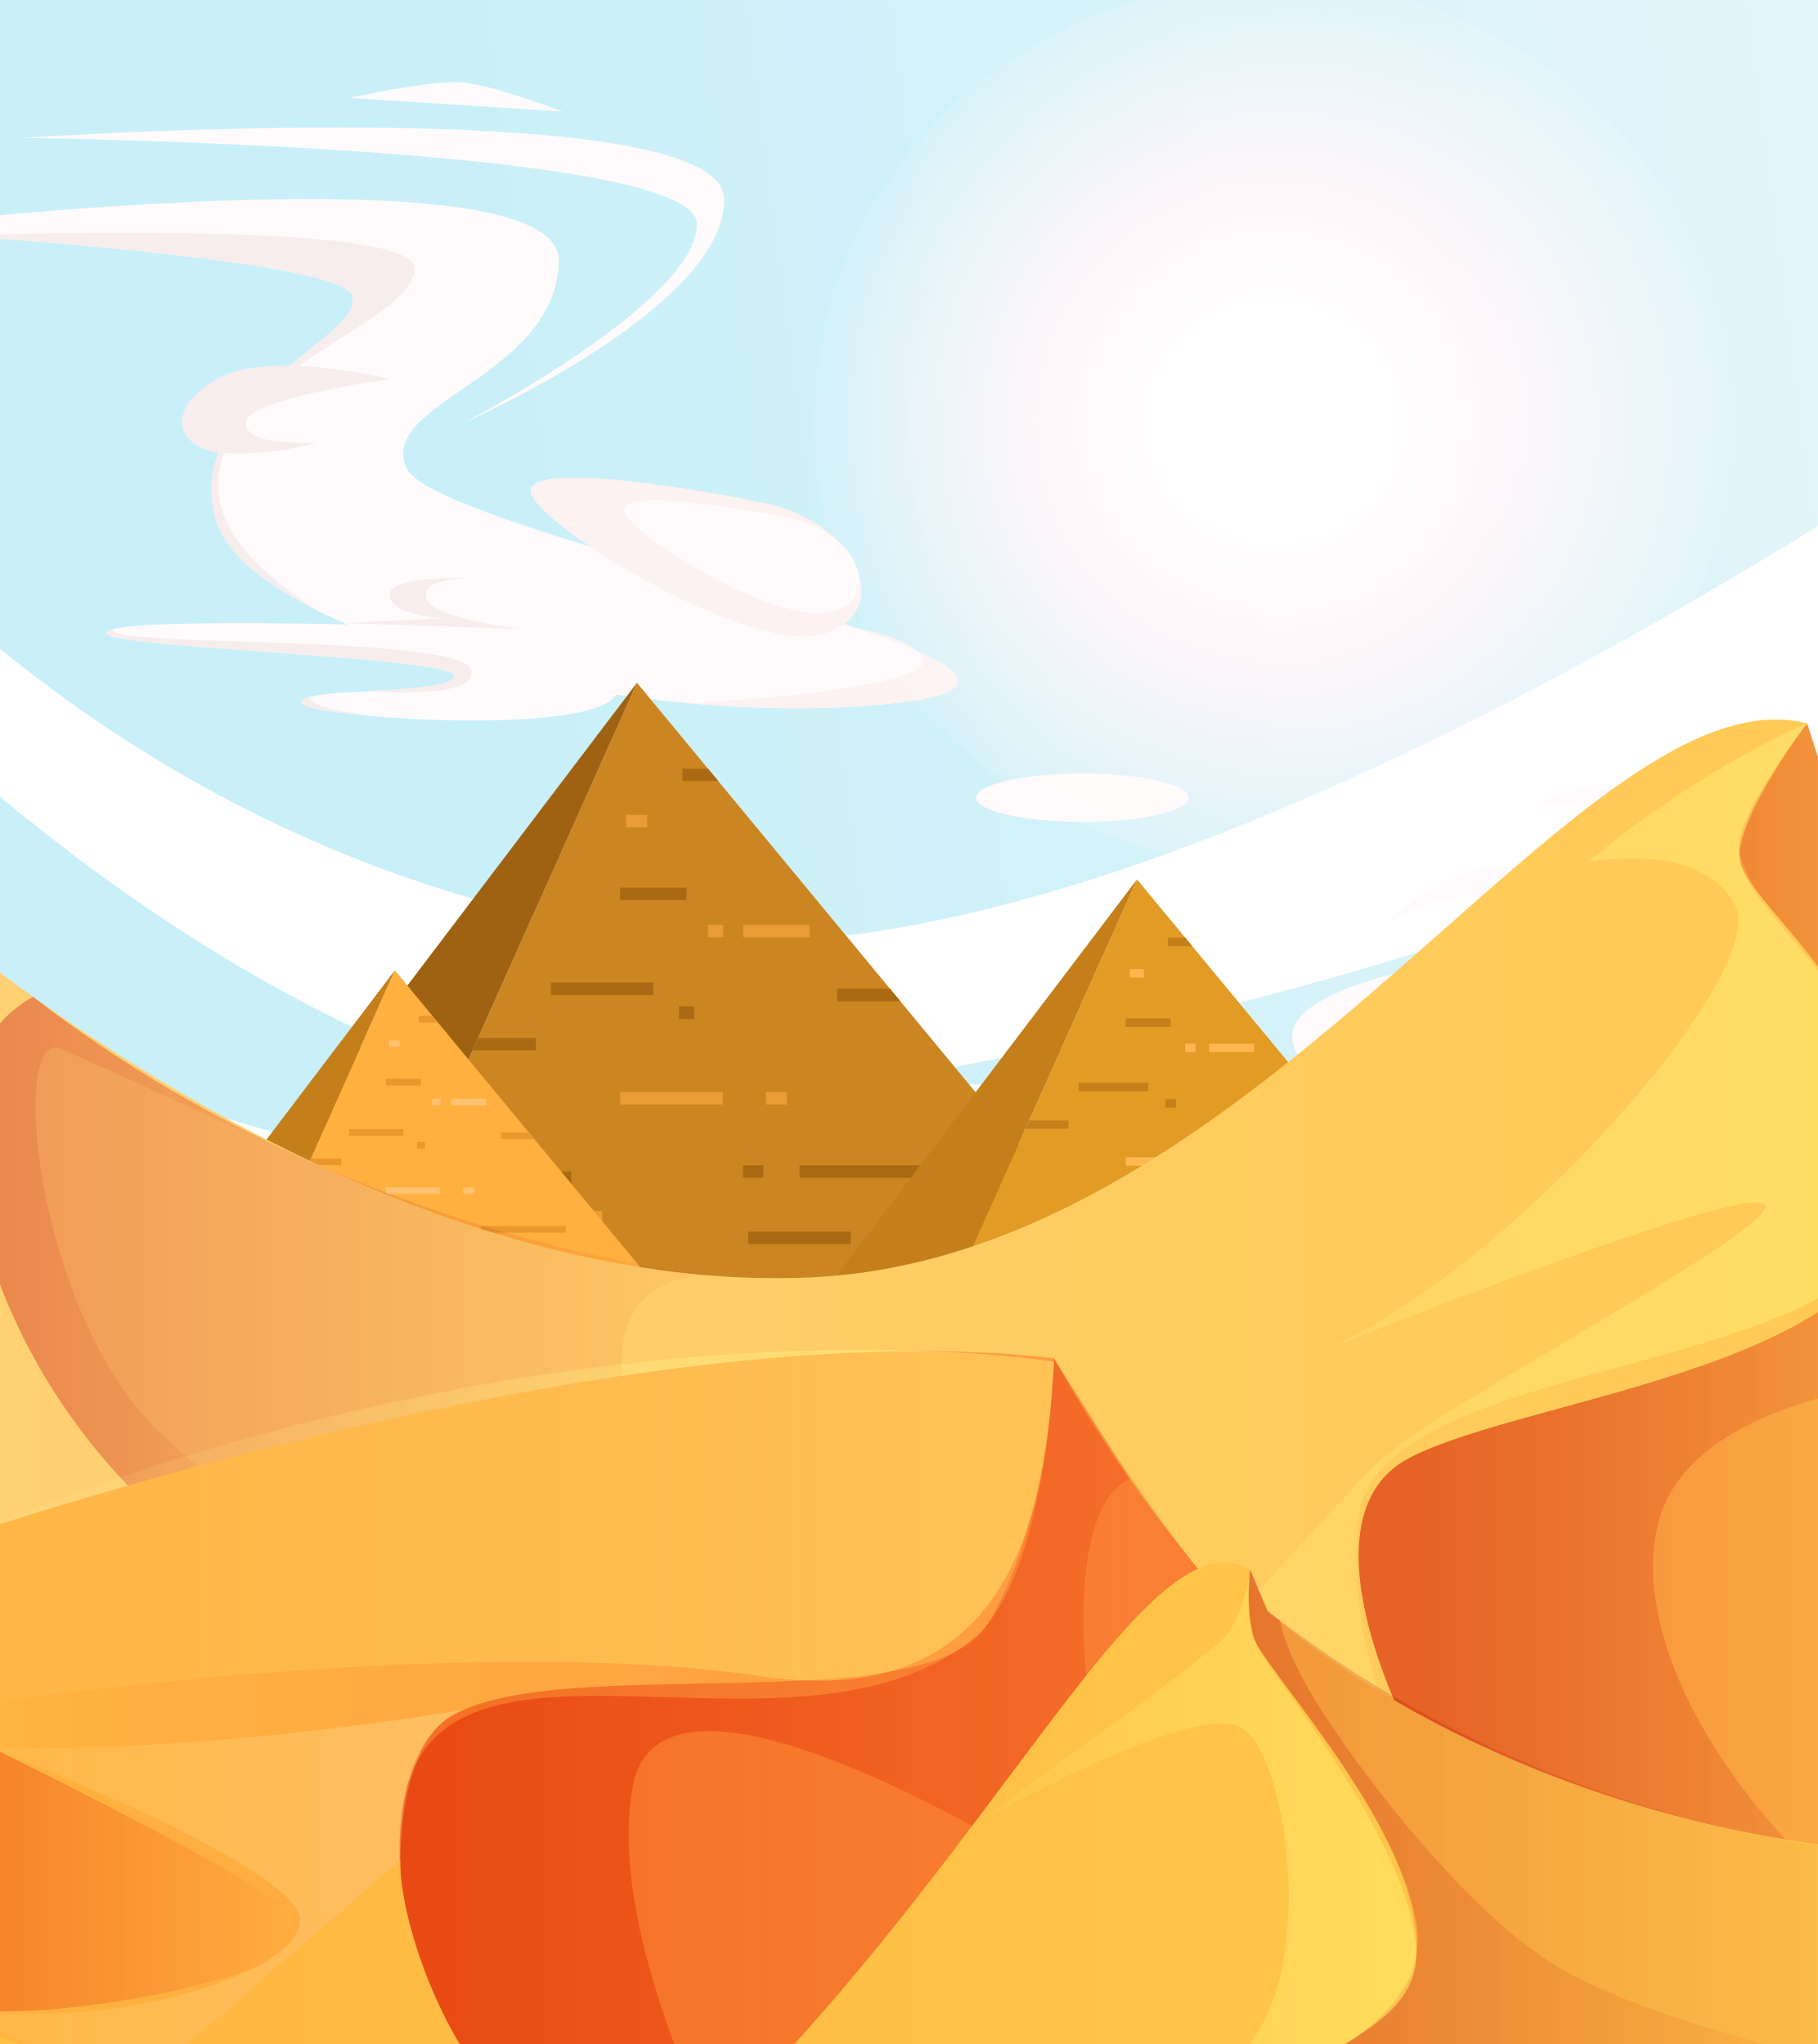
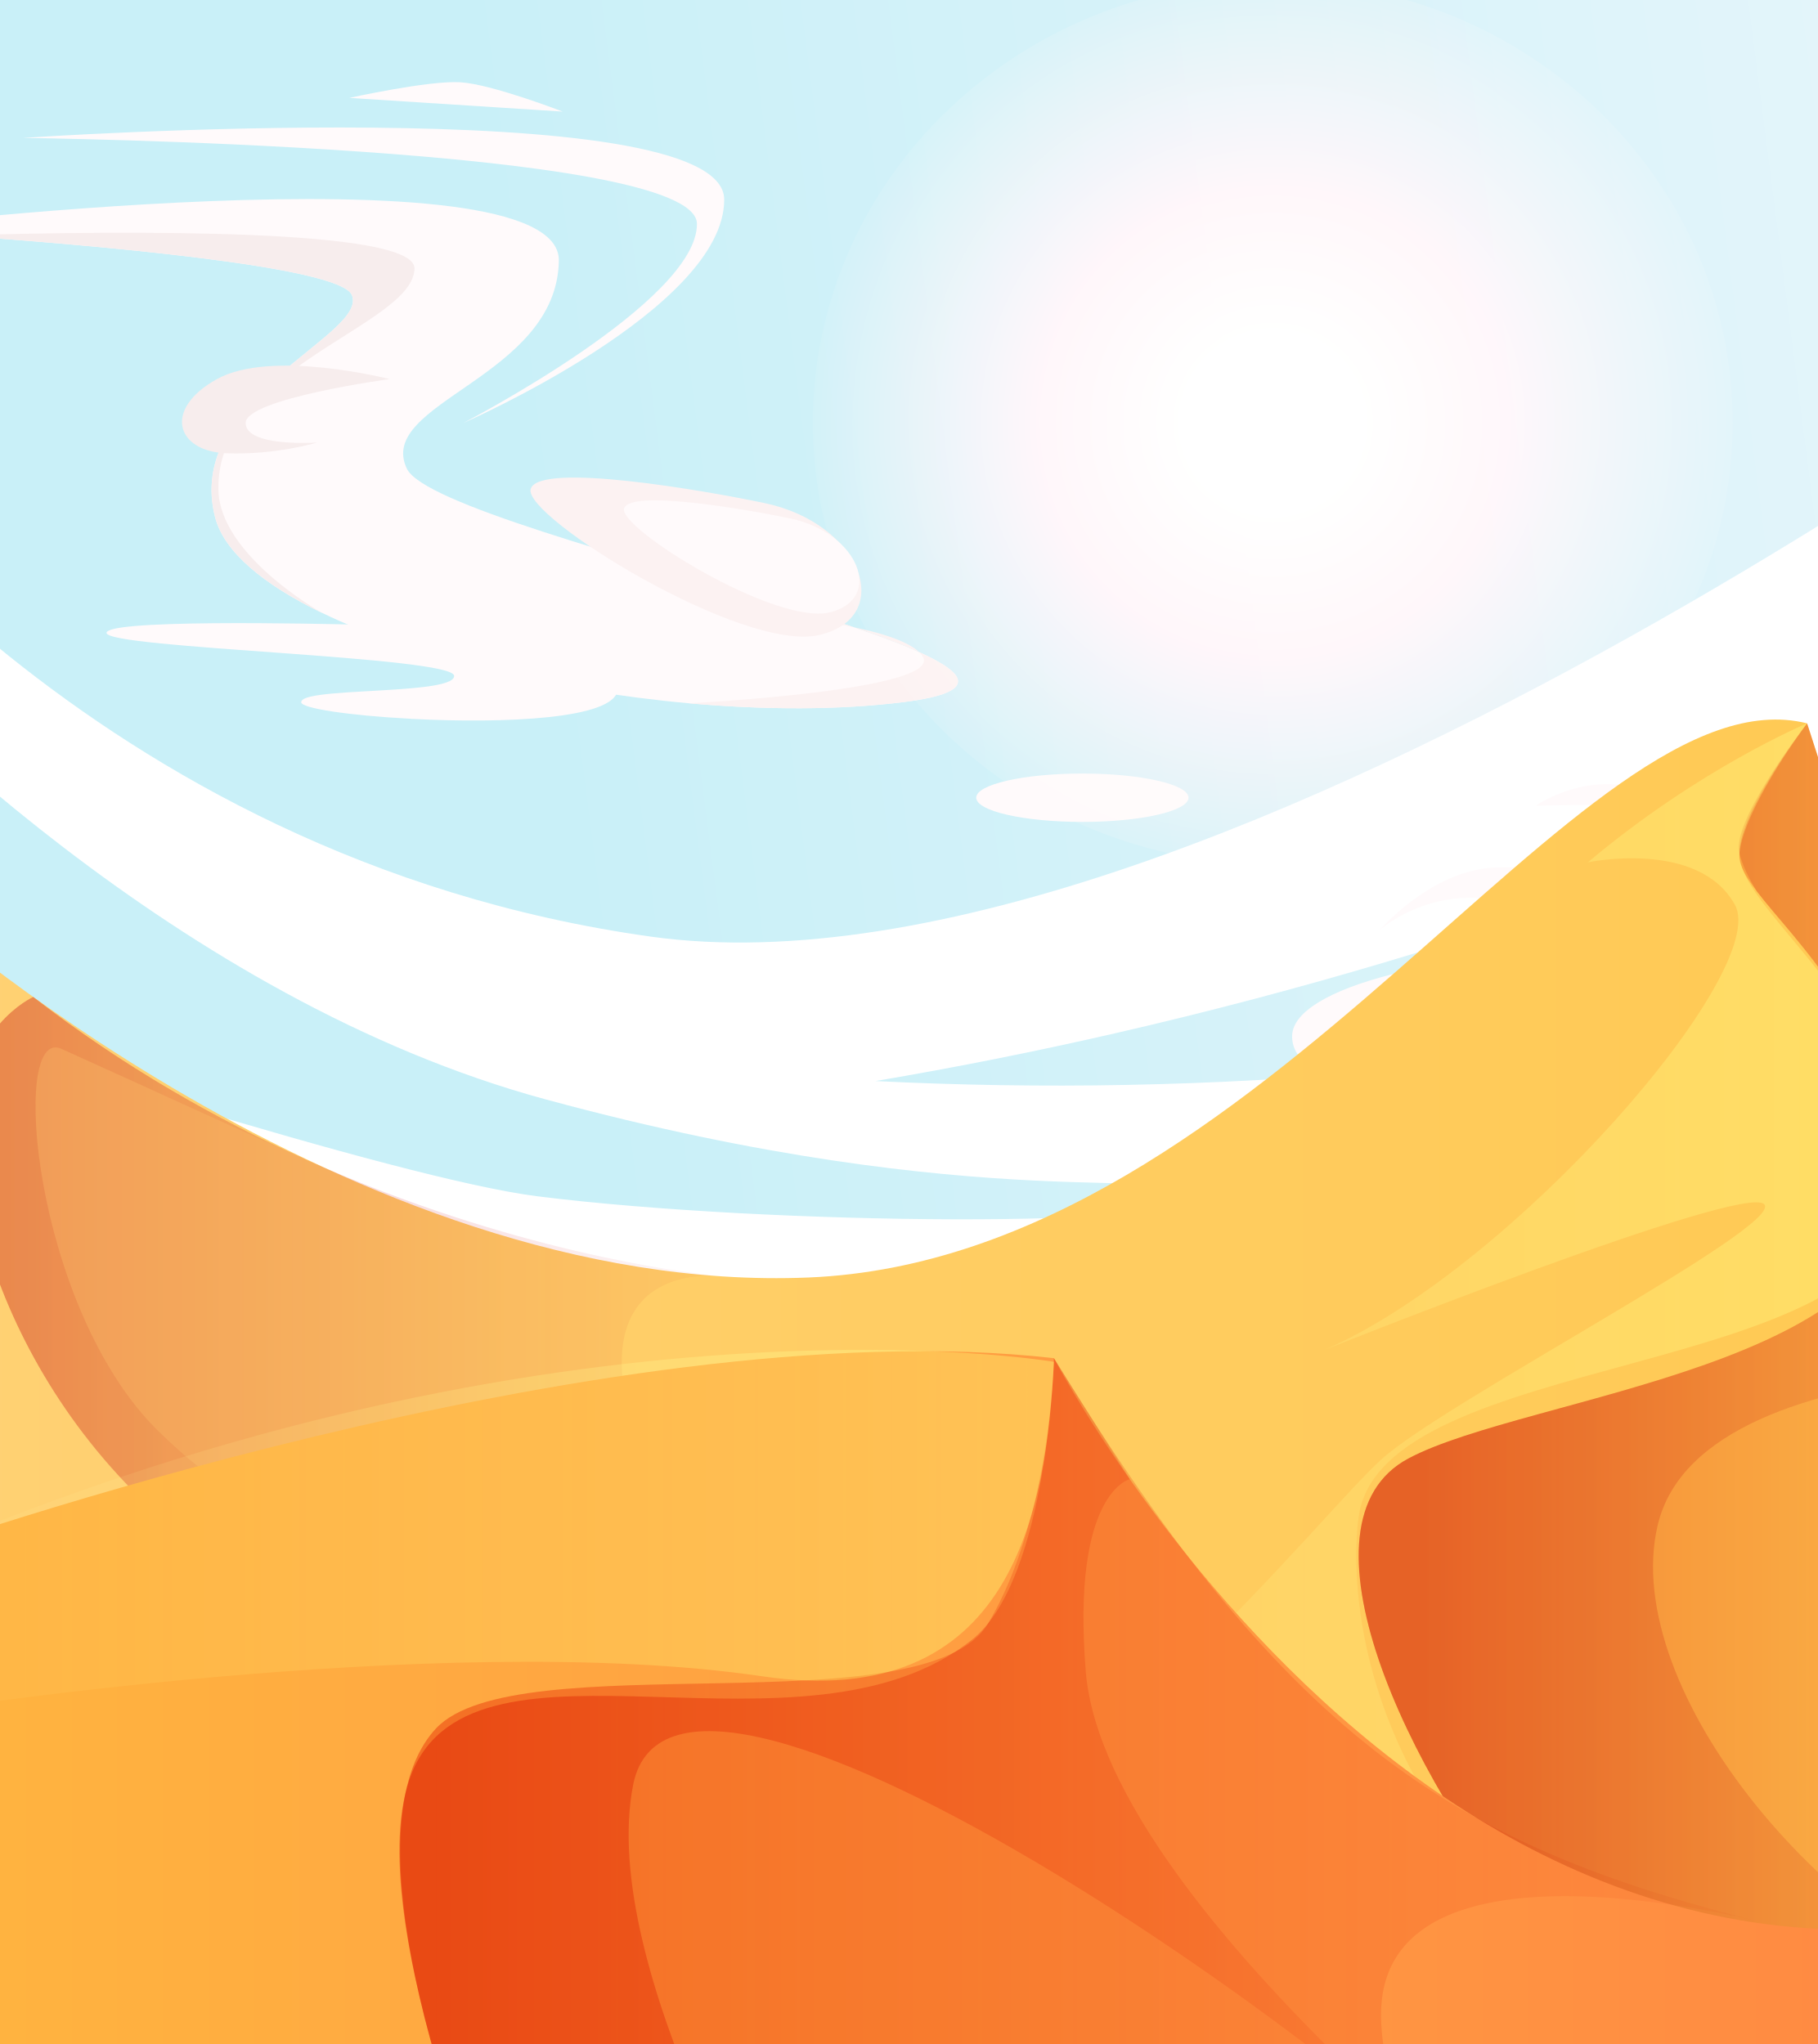
<svg xmlns="http://www.w3.org/2000/svg" version="1.2" viewBox="0 0 1394 1568" width="1394" height="1568">
  <defs>
    <linearGradient id="P" gradientUnits="userSpaceOnUse" />
    <linearGradient id="g1" x1="2453.6" y1="961.8" x2="507.1" y2="1211.9" href="#P">
      <stop stop-color="#faf9fc" />
      <stop offset="1" stop-color="#c9f0f8" />
    </linearGradient>
    <linearGradient id="g2" x1="-524.4" y1="481.9" x2="231.3" y2="165.4" href="#P">
      <stop stop-color="#faf9fc" />
      <stop offset="1" stop-color="#c9f0f8" />
    </linearGradient>
    <linearGradient id="g3" x1="-67.1" y1="548.2" x2="1678.1" y2="548.2" href="#P">
-       <stop offset="0" stop-color="#ffd174" />
+       <stop stop-color="#ffd174" />
      <stop offset="1" stop-color="#ffc84e" />
    </linearGradient>
    <linearGradient id="g4" x1="1091.1" y1="550.9" x2="1678.1" y2="550.9" href="#P">
      <stop stop-color="#f4a88f" />
      <stop offset="1" stop-color="#fff" />
    </linearGradient>
    <linearGradient id="g5" x1="1091.1" y1="551.1" x2="1678.1" y2="551.1" href="#P">
      <stop stop-color="#f0bbc0" />
      <stop offset="1" stop-color="#fff" />
    </linearGradient>
    <linearGradient id="g6" x1="664.8" y1="551" x2="1446.3" y2="551" href="#P">
      <stop stop-color="#0c0c0c" />
      <stop offset="1" stop-color="#ffc735" />
    </linearGradient>
    <linearGradient id="g7" x1="-24.2" y1="761" x2="614.3" y2="761" href="#P">
      <stop stop-color="#f0bbc0" />
      <stop offset="1" stop-color="#fff" />
    </linearGradient>
    <linearGradient id="g8" x1="-24.2" y1="760.8" x2="302.3" y2="760.8" href="#P">
      <stop stop-color="#f0bbc0" />
      <stop offset="1" stop-color="#fff" />
    </linearGradient>
    <linearGradient id="g9" x1="-67.1" y1="1032.8" x2="1678.1" y2="1032.8" href="#P">
      <stop stop-color="#ffb540" />
      <stop offset="1" stop-color="#ff8343" />
    </linearGradient>
    <linearGradient id="g10" x1="339.9" y1="1037.9" x2="1438.1" y2="1037.9" href="#P">
      <stop stop-color="#f4a88f" />
      <stop offset="1" stop-color="#fff" />
    </linearGradient>
    <linearGradient id="g11" x1="329.7" y1="1037.9" x2="1226.1" y2="1037.9" href="#P">
      <stop stop-color="#f4a88f" />
      <stop offset="1" stop-color="#fff" />
    </linearGradient>
    <linearGradient id="g12" x1="-67.1" y1="1032.2" x2="808.3" y2="1032.2" href="#P">
      <stop stop-color="#0c0c0c" />
      <stop offset="1" stop-color="#ffc735" />
    </linearGradient>
-     <linearGradient id="g13" x1="-67.1" y1="1307.7" x2="227.7" y2="1307.7" href="#P">
-       <stop stop-color="#f4a88f" />
-       <stop offset="1" stop-color="#fff" />
-     </linearGradient>
-     <linearGradient id="g14" x1="-67.1" y1="1307.4" x2="395.7" y2="1307.4" href="#P">
-       <stop stop-color="#0c0c0c" />
-       <stop offset="1" stop-color="#ff915f" />
-     </linearGradient>
-     <linearGradient id="g15" x1="-67.1" y1="1195.1" x2="1678.1" y2="1195.1" href="#P">
-       <stop stop-color="#ffb540" />
-       <stop offset="1" stop-color="#ffcf4f" />
-     </linearGradient>
-     <linearGradient id="g16" x1="862.3" y1="1200.2" x2="1603.9" y2="1200.2" href="#P">
-       <stop stop-color="#f0bbc0" />
-       <stop offset="1" stop-color="#fff" />
-     </linearGradient>
-     <linearGradient id="g17" x1="861.5" y1="1200.2" x2="1452" y2="1200.2" href="#P">
-       <stop stop-color="#f0bbc0" />
-       <stop offset="1" stop-color="#fff" />
-     </linearGradient>
-     <linearGradient id="g18" x1="708.4" y1="1200.2" x2="1086.1" y2="1200.2" href="#P">
-       <stop stop-color="#0c0c0c" />
-       <stop offset="1" stop-color="#ffc735" />
-     </linearGradient>
-     <radialGradient id="g19" cx="976.2" cy="324.3" r="359.5" href="#P">
+     <radialGradient id="g13" cx="976.2" cy="324.3" r="359.5" href="#P">
      <stop offset=".2" stop-color="#fffceb" />
      <stop offset=".5" stop-color="#ff571d" />
      <stop offset="1" stop-color="#0c0c0c" />
    </radialGradient>
  </defs>
-   <style>.a{fill:url(#g1)}.b{mix-blend-mode:color-dodge;fill:url(#g2)}.c{fill:#fffafb}.d{fill:#f7eded}.e{fill:#fcf2f2}.f{fill:#cc8621}.g{fill:#9e6212}.h{fill:#aa6913}.i{fill:#c47f1a}.j{fill:#ea9c36}.k{fill:#e29b25}.l{fill:#ffb850}.m{fill:#ffb03e}.n{fill:#ea982d}.o{fill:#ffc271}.p{fill:url(#g3)}.q{mix-blend-mode:multiply;fill:url(#g4)}.r{mix-blend-mode:multiply;fill:url(#g5)}.s{opacity:.5;mix-blend-mode:screen;fill:url(#g6)}.t{mix-blend-mode:multiply;fill:url(#g7)}.u{opacity:.5;mix-blend-mode:multiply;fill:url(#g8)}.v{fill:url(#g9)}.w{mix-blend-mode:multiply;fill:url(#g10)}.x{mix-blend-mode:multiply;fill:url(#g11)}.y{opacity:.5;mix-blend-mode:screen;fill:url(#g12)}.z{opacity:.5;mix-blend-mode:soft-light;fill:#ffe095}.A{mix-blend-mode:multiply;fill:url(#g13)}.B{opacity:.5;mix-blend-mode:screen;fill:url(#g14)}.C{fill:url(#g15)}.D{mix-blend-mode:multiply;fill:url(#g16)}.E{mix-blend-mode:multiply;fill:url(#g17)}.F{opacity:.5;mix-blend-mode:screen;fill:url(#g18)}.G{mix-blend-mode:screen;fill:url(#g19)}</style>
+   <style>.a{fill:url(#g1)}.b{mix-blend-mode:color-dodge;fill:url(#g2)}.c{fill:#fffafb}.d{fill:#f7eded}.e{fill:#fcf2f2}.f{fill:url(#g3)}.g{mix-blend-mode:multiply;fill:url(#g4)}.h{mix-blend-mode:multiply;fill:url(#g5)}.i{opacity:.5;mix-blend-mode:screen;fill:url(#g6)}.j{mix-blend-mode:multiply;fill:url(#g7)}.k{opacity:.5;mix-blend-mode:multiply;fill:url(#g8)}.l{fill:url(#g9)}.m{mix-blend-mode:multiply;fill:url(#g10)}.n{mix-blend-mode:multiply;fill:url(#g11)}.o{opacity:.5;mix-blend-mode:screen;fill:url(#g12)}.p{mix-blend-mode:screen;fill:url(#g13)}</style>
  <path class="a" d="m1674.3-66.9v1124.8h-1834.2v-1124.8z" />
  <path class="b" d="m1673.5 1060.6l-1833 20.1-0.2-327.9c142.5 47.2 464.3 151.3 571.8 164.9 177.8 22.4 504.9 24.7 503.4 0-1.5-24.7-159.5 17.2-496.5-74.2-282.3-76.5-511.8-310.8-578.8-384.8l-0.1-125.1c0 0 225.1 324.2 658.9 384.9 433.7 60.6 1174.4-504.1 1174.4-504.1l-0.2 280q-405.9 203.7-817.8 298.2-91.9 21.1-184.1 36.7 95.9 4.8 191.8 3 405.4-7.6 810.2-133.5z" />
  <path class="c" d="m911.5 611.9c0 10.3-36.5 18.6-81.4 18.6-45 0-81.4-8.3-81.4-18.6 0-10.2 36.4-18.5 81.4-18.5 44.9 0 81.4 8.3 81.4 18.5z" />
  <path class="c" d="m1498.9 794c-21.2 24.4-638.5 20.9-255.6 30 172.1 4.2-256.4 56.2-252.3-30 1.7-36 113.7-65.4 254-65.4 140.2 0 269.3 47.6 253.9 65.4z" />
  <path class="c" d="m1266.8 730.4c-416.2 33.7 48.7-23.2-127.6-41.2-48.9-4.9-81.1 24.3-81.1 24.3 0 0 39.7-46.2 88.6-48 106.5-4 133.1 63.9 120.1 64.9z" />
  <path class="c" d="m1177.7 618.1c0 0 24-16.5 53.7-16.5 29.8 0 62.1 7.5 62.1 16.5 0 8.9-33.3-0.8-63-0.8-29.8 0-42.2 0.8-52.8 0.8-4.4 0 0 0 0 0z" />
  <path class="c" d="m693.7 538.5c-49.6 6.3-107.1 6.2-165.4 1-103.8-9.4-210.4-35-281.4-69.4q0 0-0.1 0c-44.5-21.6-74.9-46.6-81.8-73.2-24.2-92.8 118.4-140 104.8-170.7-9.7-21.9-197.1-38.1-303.6-45.6-42.6-3-72.2-4.6-72.2-4.6 0 0 536-65.9 534.6 24-1.5 89.8-140.8 108.6-116.6 159.5 12.6 26.6 169.2 67.6 288.2 104.1 108.5 33.4 185.7 63.1 93.5 74.9z" />
  <path class="d" d="m167.5 376c1.2 49.7 77 92.7 79.3 94.1-44.5-21.6-74.9-46.6-81.8-73.2-24.2-92.8 118.4-140 104.8-170.7-9.7-21.9-197.1-38.1-303.6-45.6 132-3.8 352.2-5.6 351.7 25.4-0.8 44.1-152.6 75.8-150.4 170z" />
  <path class="e" d="m693.7 538.5c-49.6 6.3-107.1 6.2-165.4 1 2.6-0.1 196-10 179.3-36-16.9-26.2-139-33.2-139-33.2l31.6-6.7c108.5 33.4 185.7 63.1 93.5 74.9z" />
  <path class="e" d="m586.7 386c74.1 15.7 100.5 87.1 41.8 101.1-58.8 14-227.8-91-221.5-112 6.3-21 133.8 1.2 179.7 10.9z" />
  <path class="c" d="m606.4 397.8c52.8 11.2 71.6 62 29.8 72-41.9 9.9-162.1-64.8-157.6-79.7 4.5-15 95.2 0.8 127.8 7.7z" />
  <path class="c" d="m17.6 105.8c0 0 537.5-36.7 537.8 47.2 0.4 83.9-200.1 171.5-200.1 171.5 0 0 179.6-92.9 179.2-152.8-0.3-59.9-516.9-65.9-516.9-65.9z" />
  <path class="c" d="m353 63.1c24.3 1.5 78.5 22.5 78.5 22.5l-163.5-10.5c0 0 60.9-13.5 85-12z" />
  <path class="d" d="m188.4 324.5c0 18.7 54.7 15 54.7 15 0 0-31.6 9.7-69.7 8.2-38.1-1.5-48.8-33.7-7-56.9 41.8-23.2 132.4 0 132.4 0 0 0-110.4 15-110.4 33.7z" />
  <path class="c" d="m473.7 529c-1.8 22.8-87.9 26.1-157.1 22.5q-0.1 0-1.1 0-0.2-0.1-0.5-0.1-0.6 0-1.4-0.1c-45.3-2.4-82.6-7.9-82.6-12.6 0-1.8 2.6-3.2 7.1-4.3 8.6-2 24-3.1 40.5-4 32.6-1.9 69.9-3.5 69.7-11.9-0.4-15-266.6-21-266.6-33 0-1.1 1.8-2 5-2.9 31.2-8 199.3-3.1 199.3-3.1 0 0 190.6 11.3 187.7 49.5z" />
-   <path class="d" d="m313.6 551.3c-45.3-2.4-82.6-7.9-82.6-12.6 0-1.8 2.6-3.2 7.1-4.3-0.5 11.7 61.1 16.1 75.5 16.9z" />
-   <path class="d" d="m315 551.4q0.2 0 0.5 0.1-0.2-0.1-0.5-0.1z" />
-   <path class="d" d="m361.8 515.5c-0.2 18-47.2 15.9-83.2 14.9 32.6-1.9 69.9-3.5 69.7-11.9-0.4-15-266.6-21-266.6-33 0-1.1 1.8-2 5-2.9q-0.2 0.4-0.2 0.7c-0.3 13.6 275.7 3 275.3 32.2z" />
-   <path class="d" d="m338.8 474.3c0 0-39.3-2.3-40-18-0.7-15.7 67.8-12.7 67.8-12.7 0 0-42.1-2.3-39.9 14.2 2.2 16.5 72.5 24.7 72.5 24.7l-134.9-4.5z" />
-   <path class="f" d="m278.6 993.2l209.9-469.4 388.1 469.4z" />
-   <path class="g" d="m132.6 993.2l355.9-469.4-209.9 469.4z" />
-   <path class="h" d="m526.5 690.4h-50.9v-9.5h50.9z" />
-   <path class="i" d="m823 959.1h-50.9v-9.5h50.9z" />
-   <path class="i" d="m362.2 973.5h-50.9v-9.6h50.9z" />
-   <path class="h" d="m550.9 599.2h-27.5v-9.5h19.6z" />
-   <path class="h" d="m501.1 763.3h-78.6v-9.6h78.6z" />
-   <path class="h" d="m652.5 954.4h-78.6v-9.6h78.6z" />
-   <path class="h" d="m736 903.5h-122.8v-9.6h122.8z" />
-   <path class="h" d="m585.4 903.5h-15.6v-9.6h15.6z" />
-   <path class="h" d="m438.1 908.2h-15.6v-9.5h15.6z" />
-   <path class="j" d="m554.3 847.3h-78.7v-9.5h78.7z" />
-   <path class="j" d="m461.8 938.5h-113v-9.6h113z" />
-   <path class="j" d="m603.5 847.3h-16.1v-9.5h16.1z" />
-   <path class="j" d="m496.3 634.7h-16.1v-9.6h16.1z" />
-   <path class="h" d="m690.5 768.1h-48.5v-9.6h40.6z" />
-   <path class="h" d="m362.5 805.7l4.2-9.5h44.3v9.5z" />
-   <path class="j" d="m620.9 719h-50.9v-9.5h50.9z" />
-   <path class="j" d="m554.6 719h-11.6v-9.5h11.6z" />
-   <path class="h" d="m532.4 781.6h-11.7v-9.6h11.7z" />
-   <path class="k" d="m729.5 993.2l142.5-318.6 263.4 318.6z" />
-   <path class="i" d="m630.5 993.2l241.5-318.6-142.5 318.6z" />
-   <path class="i" d="m897.8 787.7h-34.5v-6.5h34.5z" />
-   <path class="i" d="m1099.1 970.1h-34.6v-6.5h34.6z" />
-   <path class="i" d="m786.3 979.8h-34.6v-6.5h34.6z" />
-   <path class="i" d="m914.3 725.8h-18.6v-6.5h13.3z" />
-   <path class="i" d="m880.6 837.1h-53.4v-6.4h53.4z" />
-   <path class="i" d="m983.3 966.8h-53.4v-6.4h53.4z" />
-   <path class="i" d="m1040 932.3h-83.4v-6.5h83.4z" />
-   <path class="i" d="m937.8 932.3h-10.6v-6.5h10.6z" />
-   <path class="i" d="m837.8 935.5h-10.6v-6.4h10.6z" />
-   <path class="l" d="m916.6 894.2h-53.3v-6.5h53.3z" />
-   <path class="l" d="m853.9 956h-76.7v-6.4h76.7z" />
-   <path class="l" d="m950.1 894.2h-10.9v-6.5h10.9z" />
-   <path class="l" d="m877.3 749.9h-10.9v-6.5h10.9z" />
-   <path class="i" d="m1009.1 840.4h-32.9v-6.5h27.5z" />
-   <path class="i" d="m786.5 865.9l2.9-6.4h30v6.4z" />
-   <path class="l" d="m961.9 807.1h-34.6v-6.5h34.6z" />
-   <path class="l" d="m916.9 807.1h-7.9v-6.5h7.9z" />
-   <path class="i" d="m901.8 849.6h-7.9v-6.5h7.9z" />
-   <path class="m" d="m191.5 993.2l111.3-248.8 205.7 248.8z" />
-   <path class="i" d="m114.1 993.2l188.7-248.8-111.3 248.8z" />
-   <path class="n" d="m322.9 832.7h-27v-5.1h27z" />
-   <path class="n" d="m480.1 975.1h-27v-5h27z" />
-   <path class="n" d="m235.8 982.7h-27v-5h27z" />
-   <path class="n" d="m335.8 784.3h-14.6v-5h10.4z" />
-   <path class="n" d="m309.4 871.3h-41.7v-5h41.7z" />
-   <path class="n" d="m389.7 972.6h-41.7v-5h41.7z" />
-   <path class="n" d="m433.9 945.6h-65.1v-5h65.1z" />
-   <path class="n" d="m354.1 945.6h-8.2v-5h8.2z" />
-   <path class="n" d="m276 948.2h-8.3v-5.1h8.3z" />
-   <path class="o" d="m337.6 915.9h-41.7v-5.1h41.7z" />
-   <path class="o" d="m288.6 964.2h-59.9v-5.1h59.9z" />
-   <path class="o" d="m363.7 915.9h-8.5v-5.1h8.5z" />
-   <path class="o" d="m306.9 803.1h-8.5v-5h8.5z" />
-   <path class="n" d="m409.8 873.8h-25.7v-5h21.5z" />
-   <path class="n" d="m235.9 893.8l2.3-5.1h23.4v5.1z" />
-   <path class="o" d="m372.9 847.9h-26.9v-5.1h26.9z" />
-   <path class="o" d="m337.8 847.9h-6.2v-5.1h6.2z" />
-   <path class="n" d="m326 881h-6.2v-5h6.2z" />
-   <path class="p" d="m-67.1 692.1c0 0 334.9 302.5 687.2 287.9 352.3-14.7 592.7-468.4 765.8-425.1l15.7 48.7c0 0 136.9 114.5 276.5 123.6v1022.9h-1745.2z" />
-   <path class="q" d="m1678.1 727.2v793.8c0 0-47.9 10.1-114.6 17.9-110 13.2-271.2 20.6-354.1-31.5-1.3-0.8-2.6-1.7-3.8-2.6q-3.1-2.2-6.2-4.4c-0.3-0.2-0.7-0.4-1-0.7-7-5.3-13.2-11.2-18.7-17.7-102.4-121.8-190.8-314.4-99.7-363.1 91.2-48.8 391.4-70.7 377.3-219.4-10.8-114.6-80.5-177-110.1-215.9-0.1-0.1-0.1-0.1-0.1-0.2-8.8-11.4-14-20.8-13.1-28.9 3.5-33 45.8-91.4 51.3-98.8 0.4-0.5 0.6-0.8 0.6-0.8l15.7 48.7q0 0 0.3 0.3 0.4 0.3 0.8 0.6c29.8 23.7 59.8 42.9 88.6 58.4 0.2 0.1 0.5 0.2 0.7 0.4 101.1 54.4 186.1 63.9 186.1 63.9z" />
-   <path class="r" d="m1271.3 1170.1c-29.7 126.3 132.4 322.2 292.2 368.8 28.3 8.3 56.5 11.9 83.5 9.6 0 0-294.9 54.6-437.6-41.1-1.3-0.8-2.6-1.7-3.8-2.6q-3.1-2.2-6.2-4.4c-0.3-0.2-0.7-0.4-1-0.7-7-5.3-13.2-11.2-18.7-17.7-102.4-121.8-190.8-314.4-99.7-363.1 91.2-48.8 391.4-70.7 377.3-219.4-10.8-114.6-80.5-177-110.1-215.9-0.1-0.1-0.1-0.1-0.1-0.2-5.9-9.9-10.7-19.1-13.1-28.9-6-23.8 45.2-90.9 51.3-98.8 0.4-0.5 0.6-0.8 0.6-0.8l15.7 48.7q0 0 0.3 0.3 0.4 0.3 0.8 0.6c6.9 5 44.6 32.2 88.6 58.4 0.2 0.1 0.5 0.2 0.7 0.4 38.2 22.6 81.2 44.6 113.1 50.4 0 0-100.8-2.1-160-43.3-59.2-41.1-44.6 70.7 26.8 197.4 71.5 126.8 206.2 148.7 206.2 148.7v35.2c0 0-371.9-30.3-406.8 118.4z" />
-   <path class="s" d="m1334 654.5c-0.6 47.5 136.3 125.6 123.3 264.4-13.2 141.2-397.2 116.1-415.3 244.5-5.3 37.1-7 164.8 106 287.2 84.7 91.8 253.6 111.3 253.6 111.3 0 0-98.7 46.9-281 16.8-182.2-30-455.8-128.1-455.8-128.1 176.6-70.4 346.3-287 394.4-330.9 48.1-43.9 308.6-178.7 293.9-195.8-14.8-17.1-337.2 111.6-337.2 111.6 146.1-63.9 342.6-291.2 314.6-341.5-28-50.4-112.7-32.5-112.7-32.5 85.6-72.2 168.1-106.6 168.1-106.6 0 0-51.6 66.8-51.9 99.6z" />
-   <path class="t" d="m614.3 1278.9c0 0-164.4 52-361-32.5q-7-3.1-13.8-6.2c-186.5-86.8-262.9-263.2-265.1-377.2-1.4-74.8 51.1-98.2 51.1-98.2 69 53.4 140.5 93.8 207.8 124.1q0.3 0.1 0.6 0.3c0.3 0.1 0.7 0.3 1.1 0.5 0.3 0.1 0.6 0.3 0.8 0.4q0.4 0.1 0.7 0.3c0.1 0 0.2 0.1 0.3 0.1 0.1 0.1 0.3 0.1 0.4 0.2 154.3 68.8 285.5 85.3 312.4 88-20.9-1.1-98.6 2.2-64 118.2 39.7 133.5 128.7 182 128.7 182z" />
-   <path class="u" d="m302.3 1199.8l-62.8 40.4c-186.5-86.8-262.9-263.2-265.1-377.2-1.4-74.8 51.1-98.2 51.1-98.2 69 53.4 140.5 93.8 207.8 124.1-24.9-10.6-150.5-68.4-186.4-84.4-39.6-17.7-21.4 198 73.6 292.4 85.5 85 181.8 102.9 181.8 102.9z" />
-   <path class="v" d="m-67.1 1191.4c0 0 530.7-188.7 875.4-149.5 0 0 331.7 639.4 869.8 373.8v334.4h-1745.2z" />
-   <path class="w" d="m1360 1476.8c0 0-304.6-82.9-300.8 71.7 5.2 210.2 378.9 201.6 378.9 201.6h-1042.4c0 0-124-280.6-79.9-389.9 49.1-121.9 301 0 429.7-102.4 58.5-46.6 62.8-215.9 62.8-215.9 182.6 298.8 312.3 376.5 551.7 434.9z" />
-   <path class="x" d="m395.7 1750.1c-92.8-221-112.2-369.5-61.4-424.1 61.4-65.8 375.2 0 423.5-80.6 48.2-80.7 50.5-203.5 50.5-203.5l58.2 92.8c0 0-44.9 10-33.8 147.5 15.3 188.4 393.4 467.9 393.4 467.9h-21c-132.7-160.8-686.6-548.4-719.5-381-27.7 140.5 119.1 381 119.1 381z" />
-   <path class="y" d="m-67.1 1194.2c497.5-214.2 875.4-149.5 875.4-149.5-5.9 113.9-31.4 269.5-223.9 241.2-247.1-36.4-651.5 28.3-651.5 28.3z" />
-   <path class="z" d="m-67.1 1535.6c0 0 135.4 46.3 462.8 214.5h-462.8z" />
-   <path class="A" d="m-67.1 1311.4c0 0 293.8 139.2 304 168.4 10.2 29.2-204.7 82.8-304 55.8z" />
-   <path class="B" d="m306.9 1427.2c-1.9 111.7 88.8 322.9 88.8 322.9-203.9-95.1-323-172.2-462.8-214.5 141.8 31.7 301.8-22.7 297.1-64.1-4.7-41.5-237-131-237-131 173.6 4.7 363.3-29.1 363.3-29.1 0 0-47.4 7.4-49.4 115.8z" />
-   <path class="C" d="m306.9 1427.2c-0.6 81.6 107.6 348.9 283.2 161.6 193.9-206.8 295-428.4 368.7-384.6l13.3 31.7c0 0 253.8 238.8 706 179.8v334.4h-1745.2z" />
-   <path class="D" d="m972.1 1235.9c261.7 203.9 549.4 189.1 549.4 189.1 0 0-123.7 47.3-69.5 163.8 54.3 116.5 151.9 161.6 151.9 161.6l-742.4-0.3c0 0-0.7-58.5 51.1-107.2 51.9-48.8 188.5-80.5 173.6-168.3-15-87.8-119.8-197.3-125.5-220.3-5.6-23.1-1.9-50.1-1.9-50.1z" />
-   <path class="E" d="m861.5 1750.1c21.7-170.6 218.3-156 224.7-249.9 6.3-93.9-119.8-221.7-125.5-245.9-5.6-24.3-1.9-50.1-1.9-50.1l13.3 31.7 9.8 7.5c0 0 1.4 19.3 27.3 61.9 25.9 42.7 116.4 166.5 192.6 207.6 94.9 51.1 250.2 75.9 250.2 75.9 0 0-119 30.2-226.1 17.5-47-5.5-166.9-24.8-170 51.2-3.5 88.2 334.6 91.4 334.6 91.4z" />
-   <path class="F" d="m745.5 1400.7c0 0 179.4-128.3 194.2-145.3 14.7-17.1 19.1-51.2 19.1-51.2 0 0-6 41.4 9.2 65.8 15.3 24.4 118.2 153.2 118.2 230.2-0.1 78.3-167.8 93.9-201.1 157.3-33.4 63.4-37.1 92.9-37.1 92.9l-139.6-0.3c0 0 177.4-115.3 240.5-172.2 63.1-56.9 39.9-227.5 4.2-251.9-35.6-24.3-207.6 74.7-207.6 74.7z" />
-   <path class="G" d="m976.2-14.6c194.8 0 352.7 151.7 352.7 338.9 0 187.2-157.9 338.9-352.7 338.9-194.9 0-352.8-151.7-352.8-338.9 0-187.2 157.9-338.9 352.8-338.9z" />
+   <path class="f" d="m-67.1 692.1c0 0 334.9 302.5 687.2 287.9 352.3-14.7 592.7-468.4 765.8-425.1l15.7 48.7c0 0 136.9 114.5 276.5 123.6v1022.9h-1745.2z" />
+   <path class="g" d="m1678.1 727.2v793.8c0 0-47.9 10.1-114.6 17.9-110 13.2-271.2 20.6-354.1-31.5-1.3-0.8-2.6-1.7-3.8-2.6q-3.1-2.2-6.2-4.4c-0.3-0.2-0.7-0.4-1-0.7-7-5.3-13.2-11.2-18.7-17.7-102.4-121.8-190.8-314.4-99.7-363.1 91.2-48.8 391.4-70.7 377.3-219.4-10.8-114.6-80.5-177-110.1-215.9-0.1-0.1-0.1-0.1-0.1-0.2-8.8-11.4-14-20.8-13.1-28.9 3.5-33 45.8-91.4 51.3-98.8 0.4-0.5 0.6-0.8 0.6-0.8l15.7 48.7q0 0 0.3 0.3 0.4 0.3 0.8 0.6c29.8 23.7 59.8 42.9 88.6 58.4 0.2 0.1 0.5 0.2 0.7 0.4 101.1 54.4 186.1 63.9 186.1 63.9z" />
+   <path class="h" d="m1271.3 1170.1c-29.7 126.3 132.4 322.2 292.2 368.8 28.3 8.3 56.5 11.9 83.5 9.6 0 0-294.9 54.6-437.6-41.1-1.3-0.8-2.6-1.7-3.8-2.6q-3.1-2.2-6.2-4.4c-0.3-0.2-0.7-0.4-1-0.7-7-5.3-13.2-11.2-18.7-17.7-102.4-121.8-190.8-314.4-99.7-363.1 91.2-48.8 391.4-70.7 377.3-219.4-10.8-114.6-80.5-177-110.1-215.9-0.1-0.1-0.1-0.1-0.1-0.2-5.9-9.9-10.7-19.1-13.1-28.9-6-23.8 45.2-90.9 51.3-98.8 0.4-0.5 0.6-0.8 0.6-0.8l15.7 48.7q0 0 0.3 0.3 0.4 0.3 0.8 0.6c6.9 5 44.6 32.2 88.6 58.4 0.2 0.1 0.5 0.2 0.7 0.4 38.2 22.6 81.2 44.6 113.1 50.4 0 0-100.8-2.1-160-43.3-59.2-41.1-44.6 70.7 26.8 197.4 71.5 126.8 206.2 148.7 206.2 148.7v35.2c0 0-371.9-30.3-406.8 118.4z" />
+   <path class="i" d="m1334 654.5c-0.6 47.5 136.3 125.6 123.3 264.4-13.2 141.2-397.2 116.1-415.3 244.5-5.3 37.1-7 164.8 106 287.2 84.7 91.8 253.6 111.3 253.6 111.3 0 0-98.7 46.9-281 16.8-182.2-30-455.8-128.1-455.8-128.1 176.6-70.4 346.3-287 394.4-330.9 48.1-43.9 308.6-178.7 293.9-195.8-14.8-17.1-337.2 111.6-337.2 111.6 146.1-63.9 342.6-291.2 314.6-341.5-28-50.4-112.7-32.5-112.7-32.5 85.6-72.2 168.1-106.6 168.1-106.6 0 0-51.6 66.8-51.9 99.6z" />
+   <path class="j" d="m614.3 1278.9c0 0-164.4 52-361-32.5q-7-3.1-13.8-6.2c-186.5-86.8-262.9-263.2-265.1-377.2-1.4-74.8 51.1-98.2 51.1-98.2 69 53.4 140.5 93.8 207.8 124.1q0.3 0.1 0.6 0.3c0.3 0.1 0.7 0.3 1.1 0.5 0.3 0.1 0.6 0.3 0.8 0.4q0.4 0.1 0.7 0.3c0.1 0 0.2 0.1 0.3 0.1 0.1 0.1 0.3 0.1 0.4 0.2 154.3 68.8 285.5 85.3 312.4 88-20.9-1.1-98.6 2.2-64 118.2 39.7 133.5 128.7 182 128.7 182z" />
+   <path class="k" d="m302.3 1199.8l-62.8 40.4c-186.5-86.8-262.9-263.2-265.1-377.2-1.4-74.8 51.1-98.2 51.1-98.2 69 53.4 140.5 93.8 207.8 124.1-24.9-10.6-150.5-68.4-186.4-84.4-39.6-17.7-21.4 198 73.6 292.4 85.5 85 181.8 102.9 181.8 102.9z" />
+   <path class="l" d="m-67.1 1191.4c0 0 530.7-188.7 875.4-149.5 0 0 331.7 639.4 869.8 373.8v334.4h-1745.2z" />
+   <path class="m" d="m1360 1476.8c0 0-304.6-82.9-300.8 71.7 5.2 210.2 378.9 201.6 378.9 201.6h-1042.4c0 0-124-280.6-79.9-389.9 49.1-121.9 301 0 429.7-102.4 58.5-46.6 62.8-215.9 62.8-215.9 182.6 298.8 312.3 376.5 551.7 434.9z" />
+   <path class="n" d="m395.7 1750.1c-92.8-221-112.2-369.5-61.4-424.1 61.4-65.8 375.2 0 423.5-80.6 48.2-80.7 50.5-203.5 50.5-203.5l58.2 92.8c0 0-44.9 10-33.8 147.5 15.3 188.4 393.4 467.9 393.4 467.9h-21c-132.7-160.8-686.6-548.4-719.5-381-27.7 140.5 119.1 381 119.1 381z" />
+   <path class="o" d="m-67.1 1194.2c497.5-214.2 875.4-149.5 875.4-149.5-5.9 113.9-31.4 269.5-223.9 241.2-247.1-36.4-651.5 28.3-651.5 28.3z" />
+   <path class="p" d="m976.2-14.6c194.8 0 352.7 151.7 352.7 338.9 0 187.2-157.9 338.9-352.7 338.9-194.9 0-352.8-151.7-352.8-338.9 0-187.2 157.9-338.9 352.8-338.9z" />
</svg>
